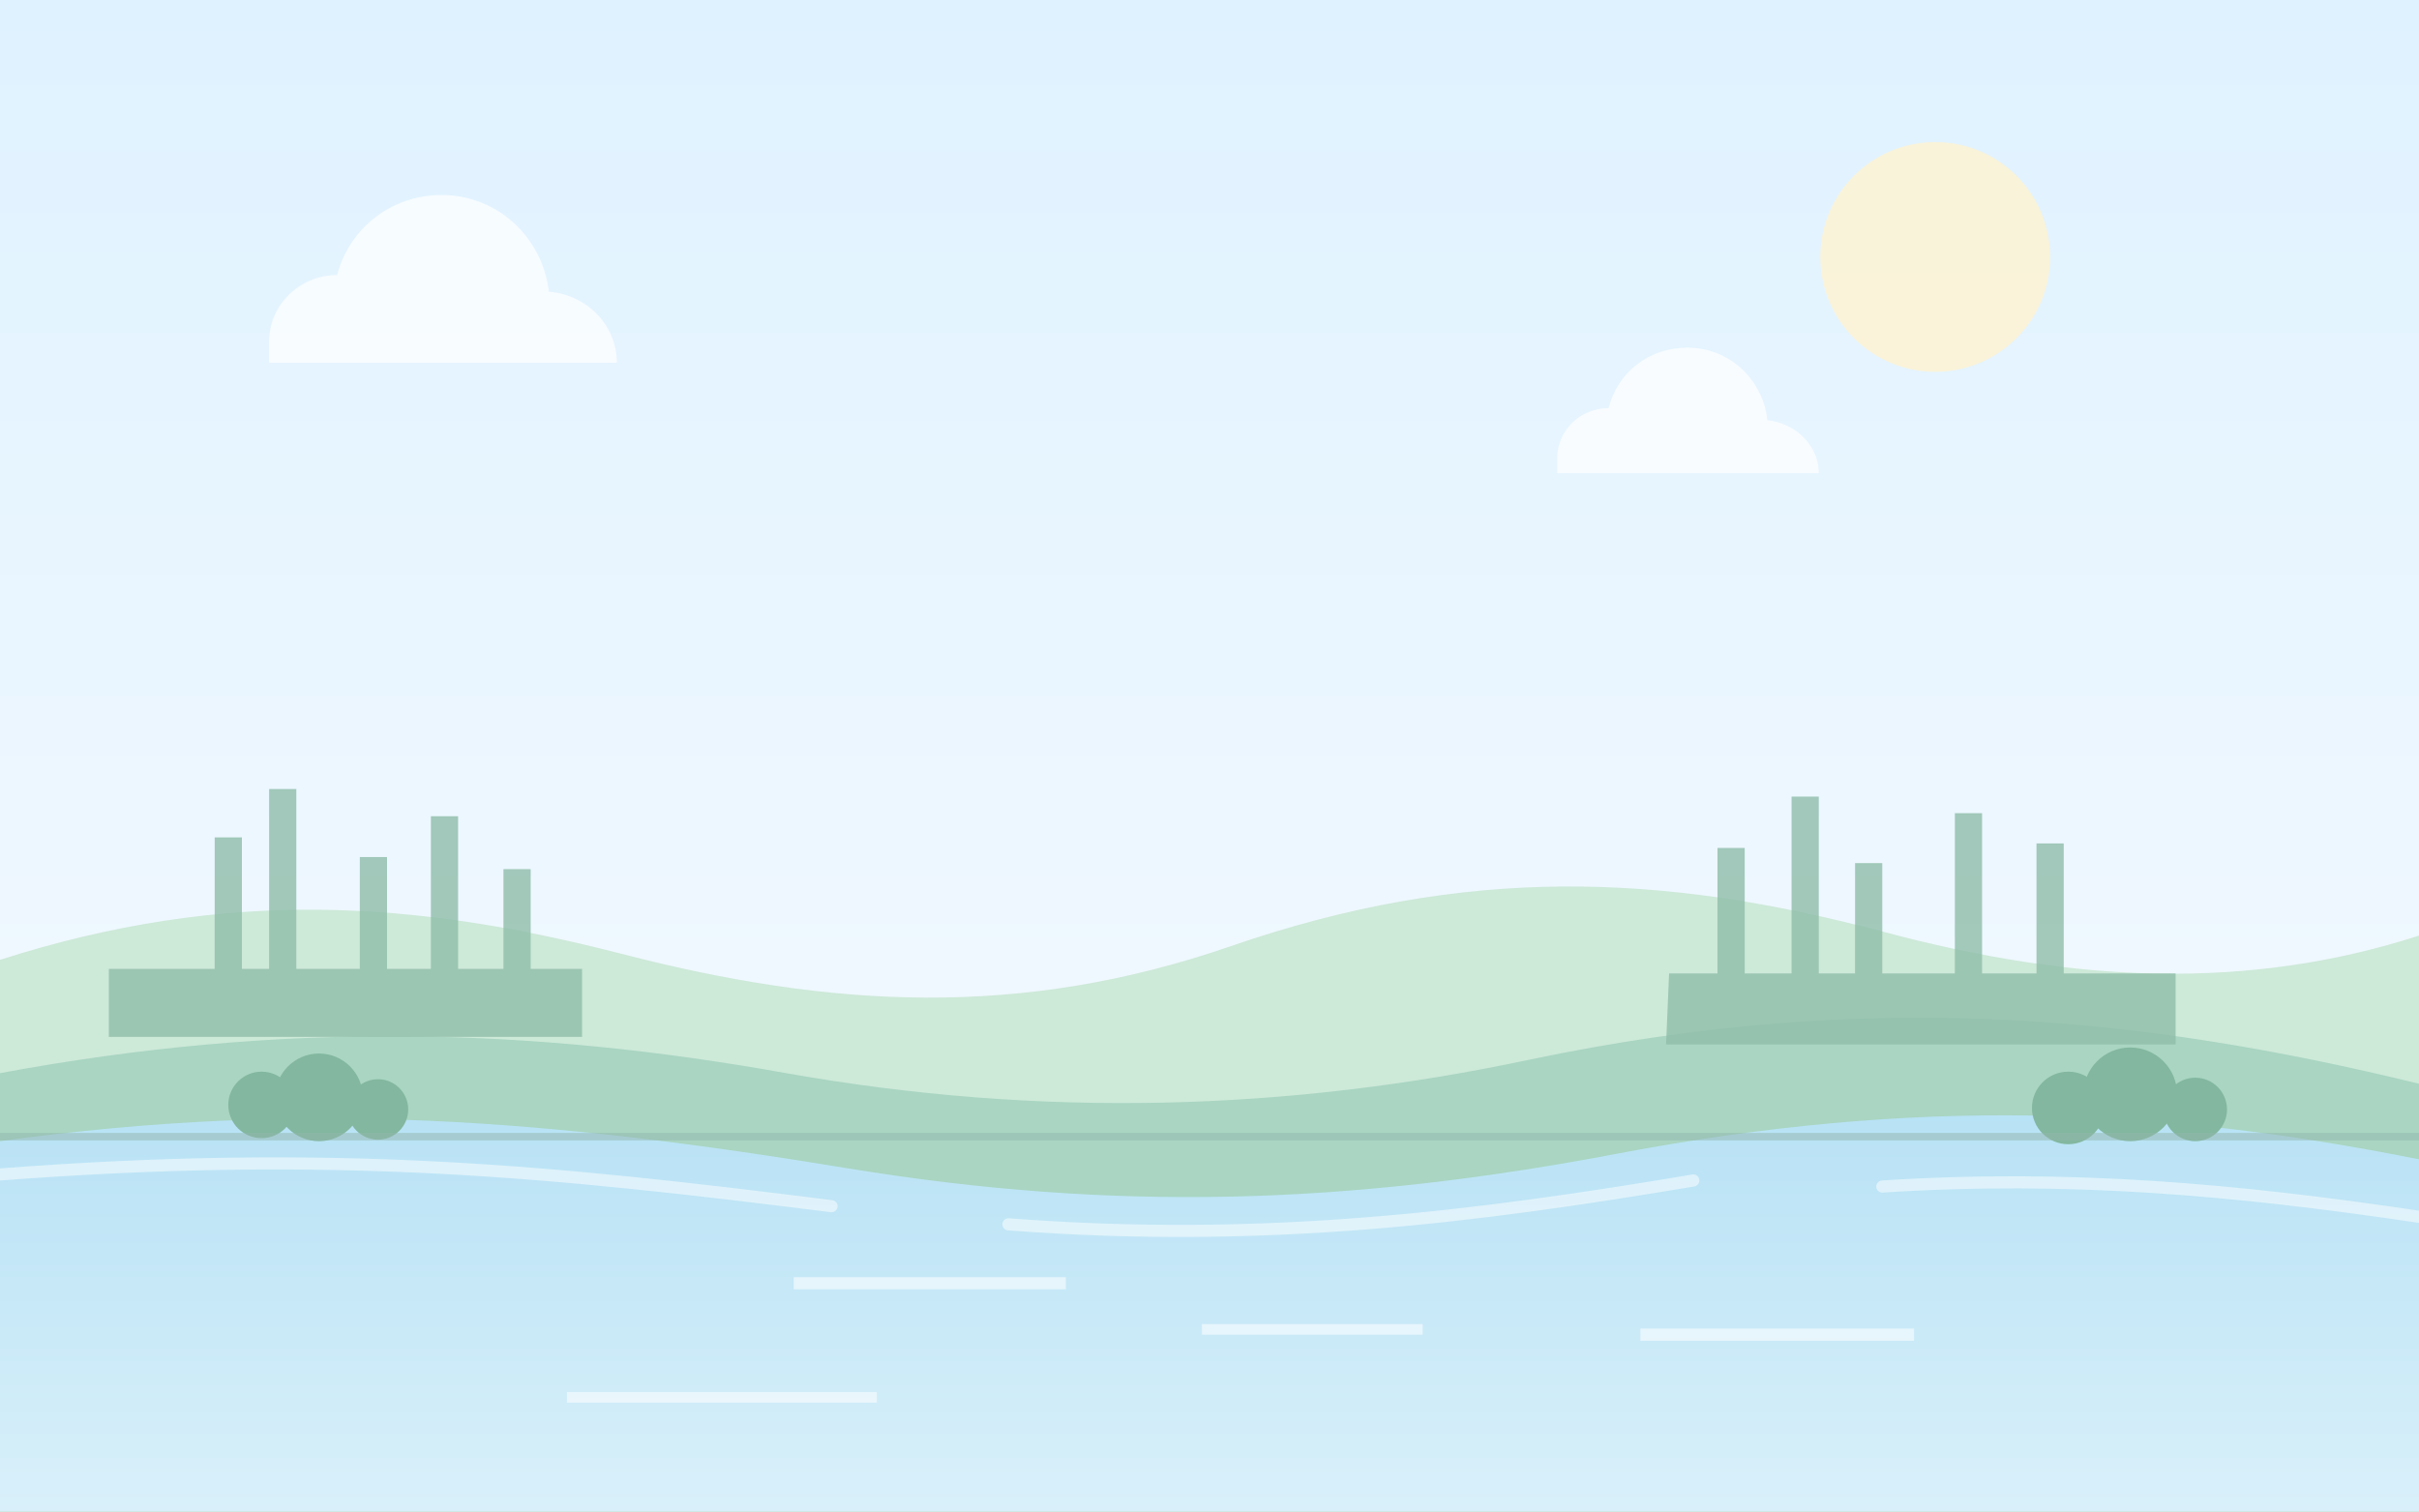
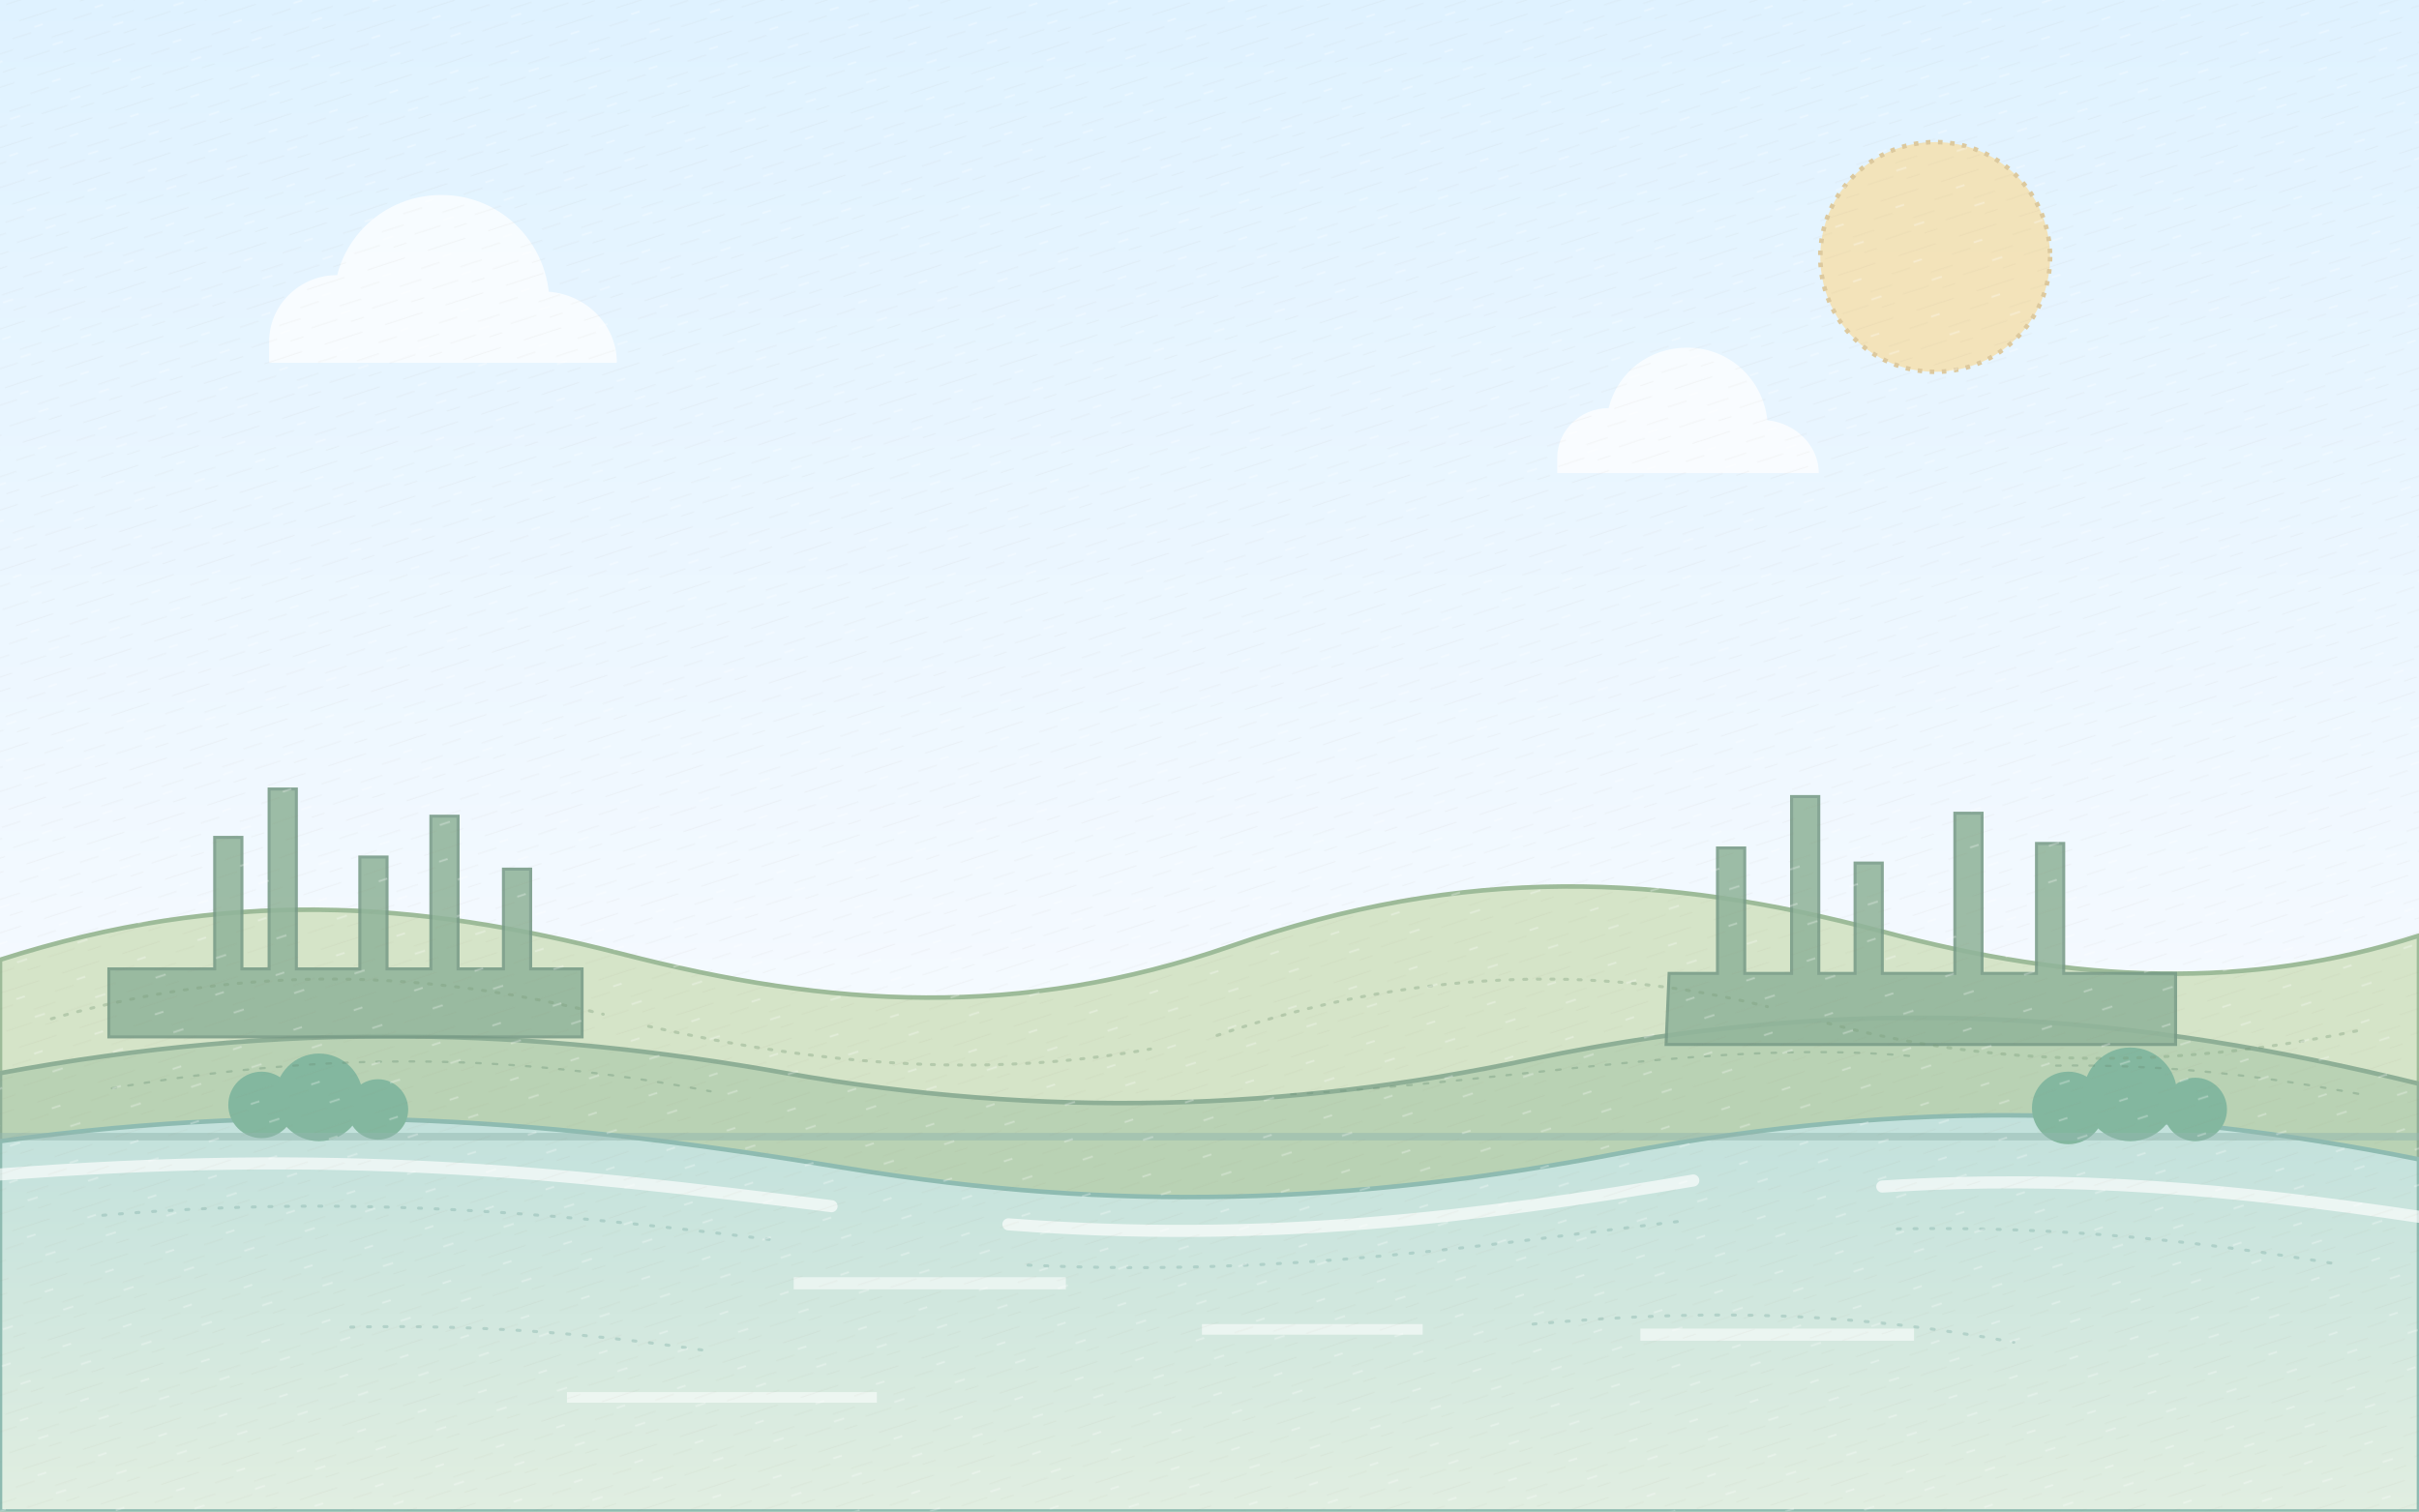
<svg xmlns="http://www.w3.org/2000/svg" viewBox="0 0 1600 1000" preserveAspectRatio="xMidYMid slice">
  <defs>
    <linearGradient id="sky" x2="0" y2="1">
      <stop stop-color="#dff2ff" />
      <stop offset="1" stop-color="#f8fbff" />
    </linearGradient>
    <linearGradient id="river" x2="0" y2="1">
-       <stop stop-color="#b8e2f5" />
-       <stop offset="1" stop-color="#d9f0fa" />
+       <stop stop-color="#c2e1dc" />
+       <stop offset="1" stop-color="#e1eee1" />
    </linearGradient>
+     <pattern id="pencil-grain" width="42" height="38" patternUnits="userSpaceOnUse" patternTransform="rotate(-18)">
+       <path d="M3 4h18m8 4h9M8 17h26M0 27h13m12 7h15" fill="none" stroke="#927d62" stroke-width=".8" opacity=".12" />
+       <path d="M24 1h7M16 24h6" fill="none" stroke="#fff" stroke-width="1.2" opacity=".7" />
+     </pattern>
  </defs>
-   <rect width="1600" height="1000" fill="url(#sky)" />
-   <circle cx="1280" cy="170" r="76" fill="#fff2cf" opacity=".8" />
+   <rect width="1600" height="1000" fill="#f8f5e9" />
+   <rect width="1600" height="760" fill="url(#sky)" />
+   <circle cx="1280" cy="170" r="76" fill="#f8dda0" opacity=".72" stroke="#d9b878" stroke-width="3" stroke-dasharray="3 5" />
  <g fill="#fff" opacity=".72">
    <path d="M178 226c0-24 20-44 45-44 8-31 36-53 69-53 37 0 67 28 71 64 25 2 45 22 45 47H178z" />
    <path d="M1030 303c0-18 15-33 34-33 6-24 27-40 52-40 28 0 50 21 53 48 19 2 34 17 34 35h-173z" />
  </g>
-   <path d="M0 635c150-48 275-39 411-4 139 36 264 43 403-5 156-54 286-48 430-10 130 35 244 39 356 3v381H0z" fill="#cde9d8" />
-   <path d="M0 710c188-35 353-30 520 0 169 30 332 25 492-9 224-47 404-29 588 16v283H0z" fill="#a9d5c2" />
-   <g fill="#8fbda9" opacity=".8">
+   <path d="M0 635c150-48 275-39 411-4 139 36 264 43 403-5 156-54 286-48 430-10 130 35 244 39 356 3v381H0z" fill="#d5e4c8" stroke="#9dbb99" stroke-width="3" stroke-linejoin="round" />
+   <path d="M0 710c188-35 353-30 520 0 169 30 332 25 492-9 224-47 404-29 588 16v283H0z" fill="#b9d2b4" stroke="#8eaf96" stroke-width="3" stroke-linejoin="round" />
+   <g fill="#91b49a" stroke="#789b87" stroke-width="2" opacity=".88">
    <path d="M72 641h70v-87h18v87h18v-119h18v119h42v-74h18v74h29v-101h18v101h30v-66h18v66h34v45H72z" />
    <path d="M1104 644h32v-83h18v83h31v-117h18v117h24v-73h18v73h48v-106h18v106h36v-86h18v86h74v47h-337z" />
  </g>
-   <path d="M0 755c203-28 367-14 561 18 177 29 332 24 510-10 196-37 354-31 529 4v233H0z" fill="url(#river)" />
-   <path d="M0 777c223-17 367-2 550 21m117 12c170 13 310-5 453-29m125 4c124-8 234 2 355 20" fill="none" stroke="#fff" stroke-width="8" stroke-linecap="round" opacity=".5" />
+   <path d="M0 755c203-28 367-14 561 18 177 29 332 24 510-10 196-37 354-31 529 4v233H0z" fill="url(#river)" stroke="#8ebbb1" stroke-width="3" />
+   <path d="M0 777c223-17 367-2 550 21m117 12c170 13 310-5 453-29m125 4c124-8 234 2 355 20" fill="none" stroke="#fff" stroke-width="8" stroke-linecap="round" opacity=".65" />
  <g fill="#83b79f">
    <circle cx="173" cy="731" r="22" />
    <circle cx="211" cy="726" r="29" />
    <circle cx="250" cy="734" r="20" />
    <circle cx="1368" cy="733" r="24" />
    <circle cx="1409" cy="724" r="31" />
    <circle cx="1452" cy="734" r="21" />
  </g>
  <path d="M0 752h1600" stroke="#91b5ae" stroke-width="5" opacity=".5" />
+   <g fill="none" stroke-linecap="round" opacity=".35">
+     <path d="M34 674c133-38 252-31 365-3m30 8c111 25 220 35 332 15m44-9c126-43 249-48 364-19m40 11c110 29 225 31 350 5" stroke="#789b79" stroke-width="2" stroke-dasharray="2 7" />
+     <path d="M74 720c145-25 265-23 396 2m384 2c154-9 286-37 414-25m92 6c76-1 139 7 207 20" stroke="#698f76" stroke-width="1.5" stroke-dasharray="3 8" />
+     <path d="M68 804c175-15 319 1 441 16m171 17c174 8 312-15 431-29m144 5c113-2 205 9 289 23M232 878c89-2 166 5 238 16m544-18c123-11 215-7 318 12" stroke="#78a9a1" stroke-width="2" stroke-dasharray="2 9" />
+   </g>
  <g fill="#fff" opacity=".55">
    <path d="M525 845h180v8H525zm270 31h146v7H795zm-420 45h205v7H375zm710-42h181v8h-181z" />
  </g>
+   <rect width="1600" height="1000" fill="url(#pencil-grain)" opacity=".42" />
</svg>
